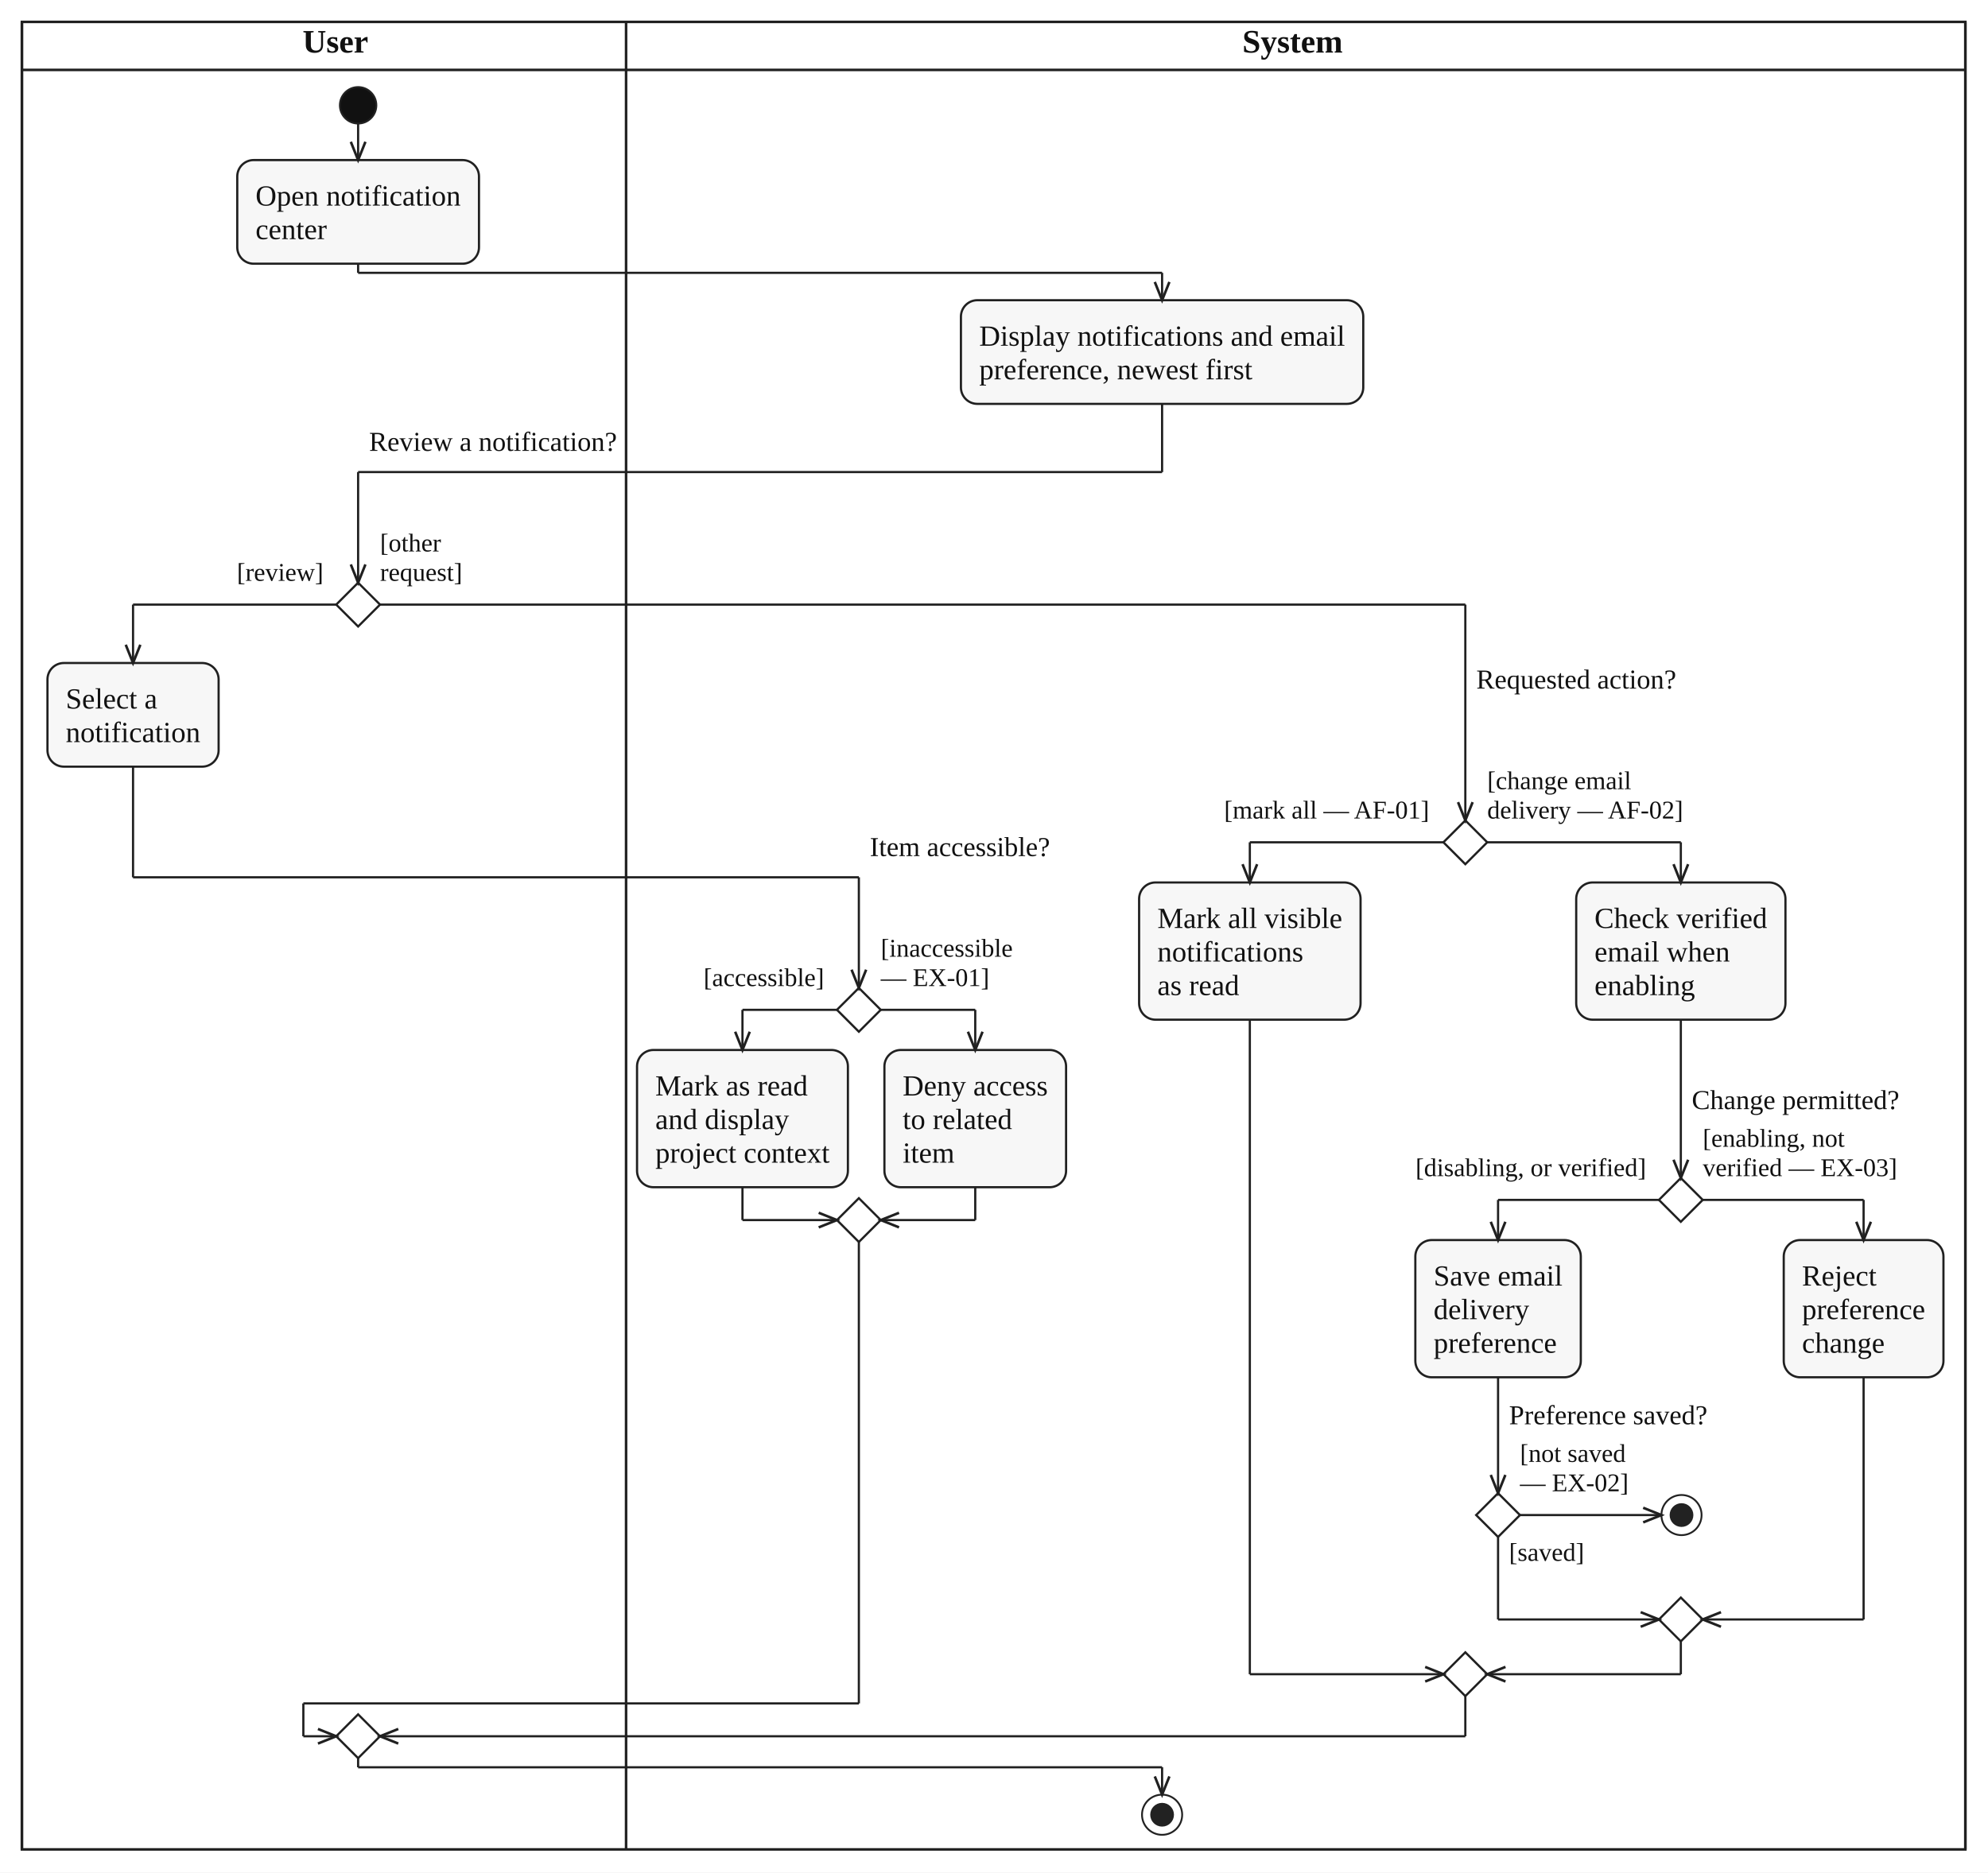
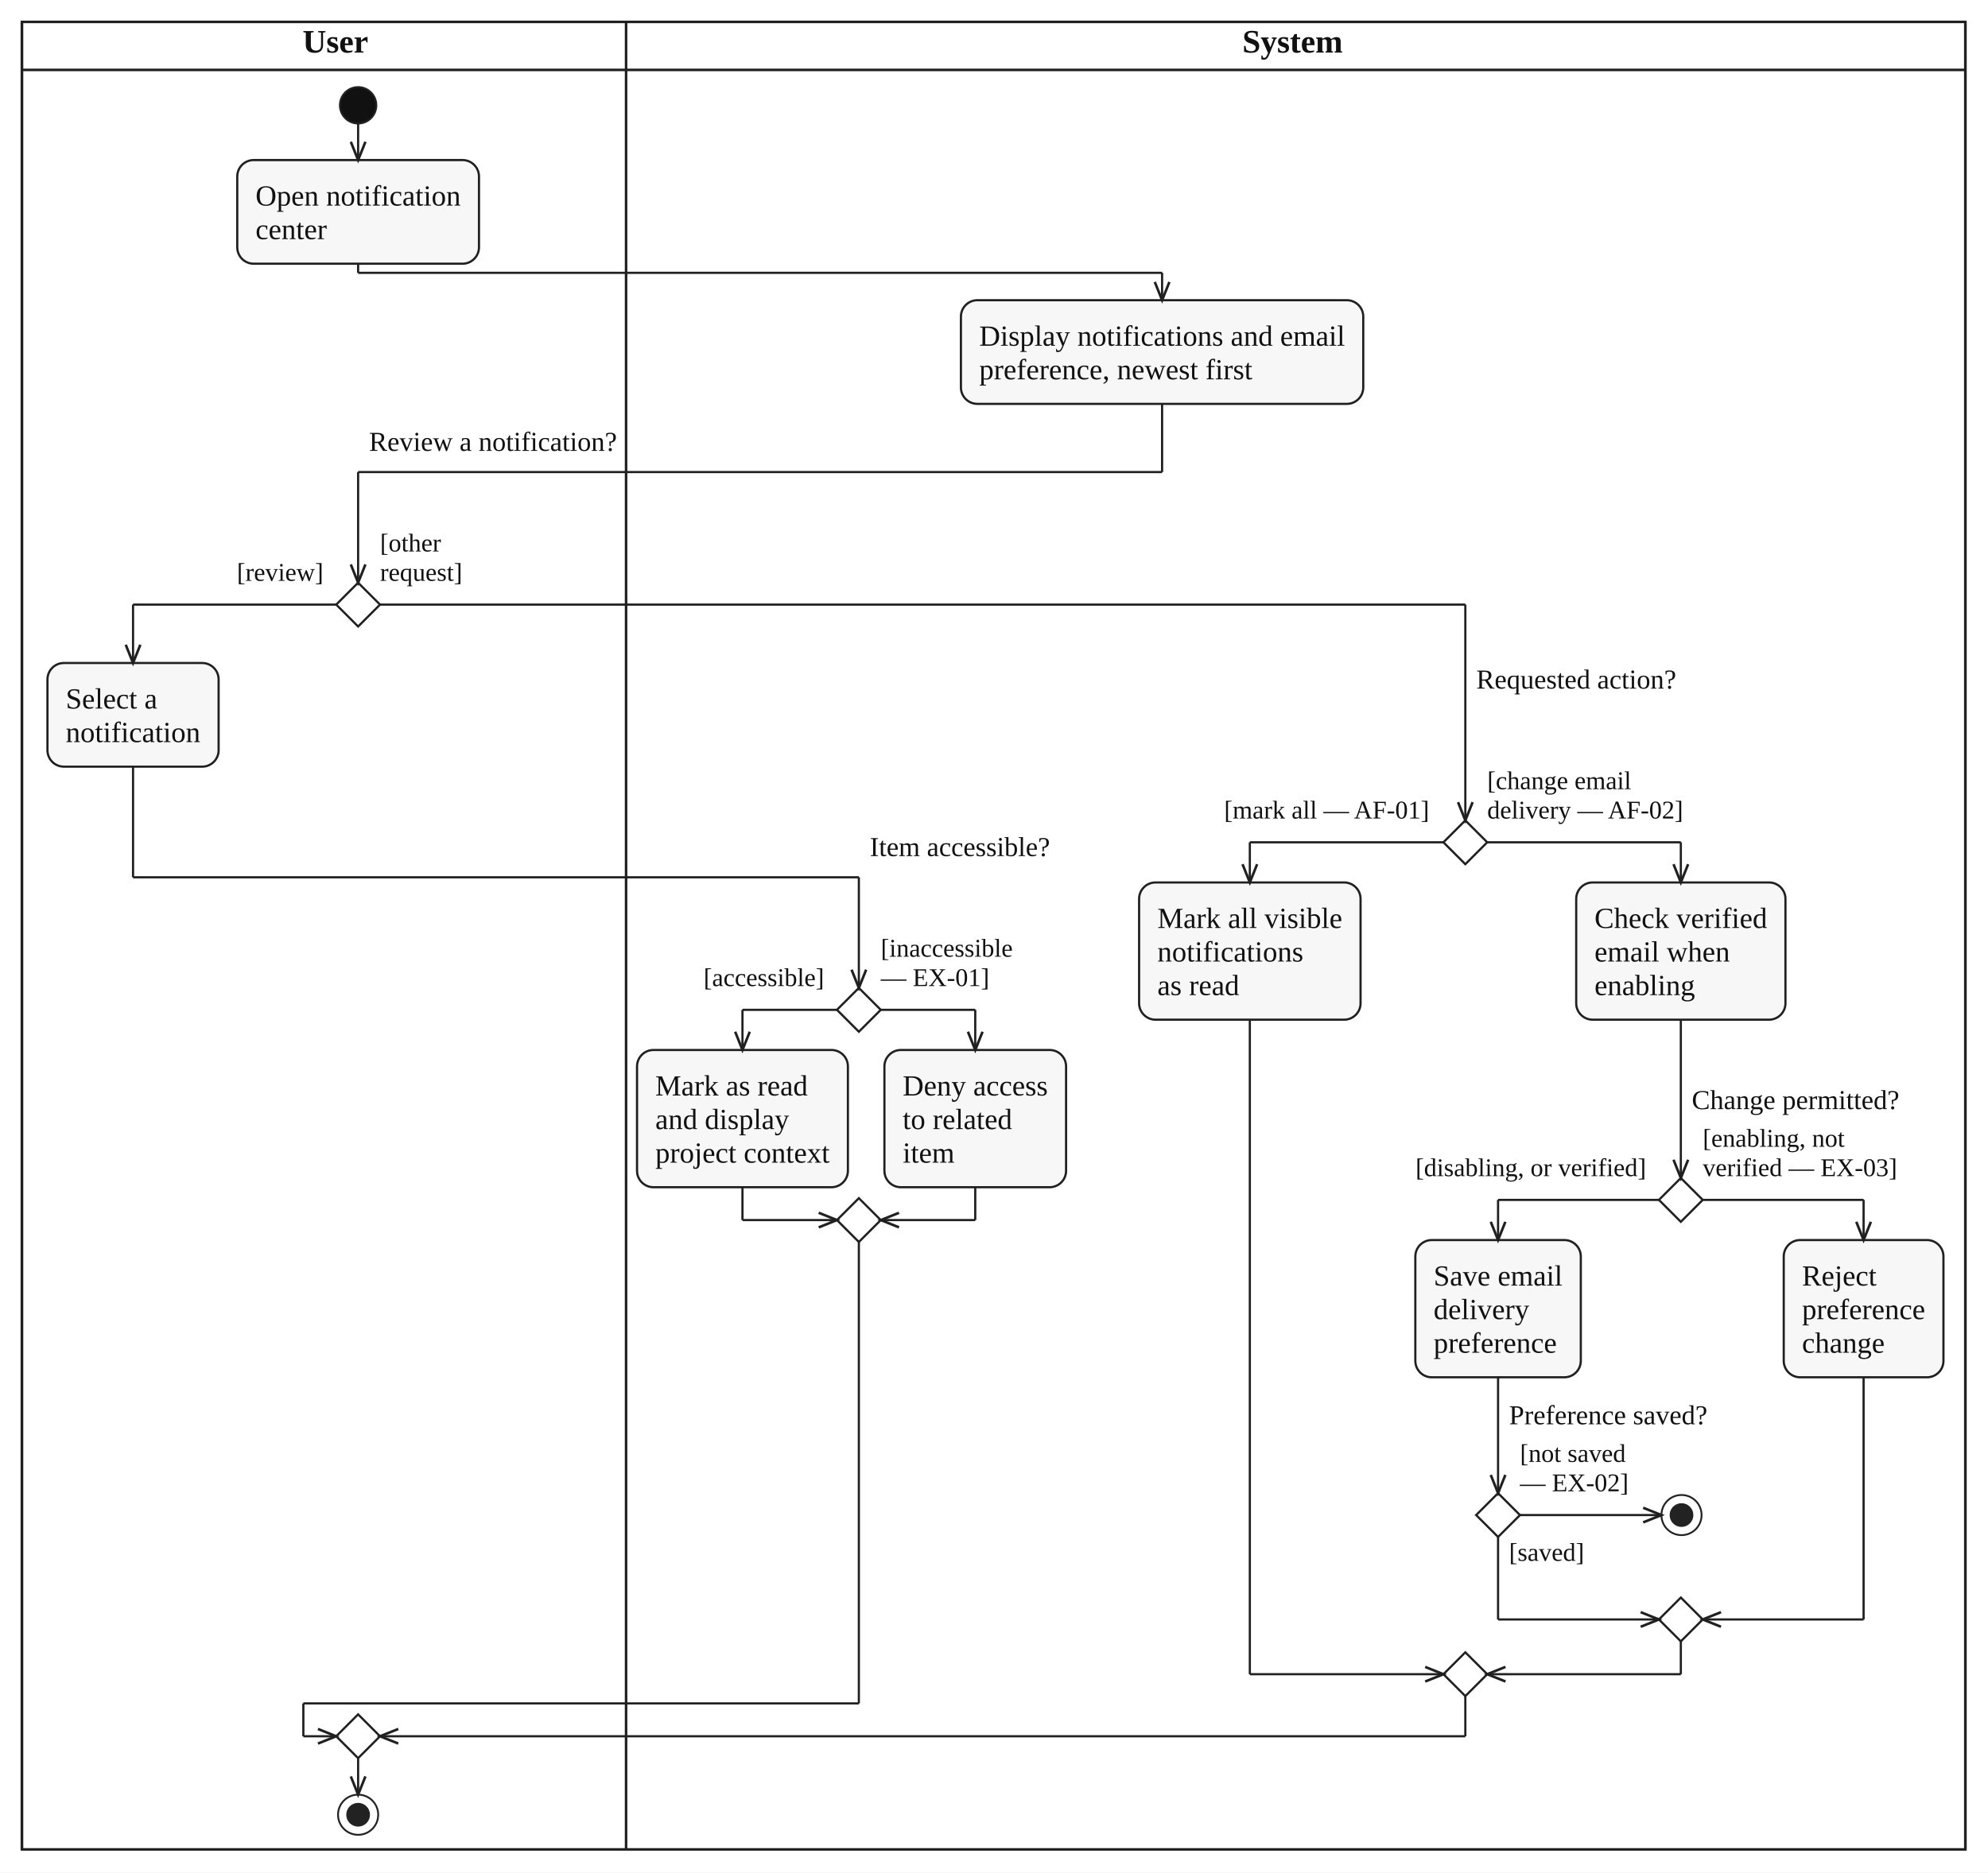
<svg xmlns="http://www.w3.org/2000/svg" contentStyleType="text/css" height="1026px" preserveAspectRatio="none" style="width:1089px;height:1026px;background:#FFFFFF;" version="1.1" viewBox="-5 0.394 1089 1026" width="1089px" zoomAndPan="magnify" data-pres-formatted="1">
  <rect id="pres-background" x="-5" y="0.394" width="1089" height="1026" fill="#FFFFFF" stroke="none" />
  <defs />
  <g>
    <rect fill="#FFFFFF" height="30.698" style="stroke:#FFFFFF;stroke-width:1.0;" width="1049.848" x="15" y="12.394" />
    <ellipse cx="191.172" cy="58.092" fill="#111111" rx="10" ry="10" style="stroke:#222222;stroke-width:1.0;" />
    <rect fill="#F7F7F7" height="56.797" rx="9" ry="9" style="stroke:#202020;stroke-width:1.2;" width="132.414" x="124.965" y="88.092" />
    <text fill="#111111" font-family="Times New Roman" font-size="16" lengthAdjust="spacing" textLength="112.414" x="134.965" y="113.029">Open notification</text>
    <text fill="#111111" font-family="Times New Roman" font-size="16" lengthAdjust="spacing" textLength="39.078" x="134.965" y="131.428">center</text>
    <polygon fill="#FFFFFF" points="191.172,319.673,203.172,331.673,191.172,343.673,179.172,331.673,191.172,319.673" style="stroke:#202020;stroke-width:1.2;" />
    <text fill="#111111" font-family="Times New Roman" font-size="15" lengthAdjust="spacing" textLength="135.784" x="197.172" y="247.434">Review a notification?</text>
    <text fill="#111111" font-family="Times New Roman" font-size="15" lengthAdjust="spacing" textLength="3.75" x="197.172" y="264.683"> </text>
    <text fill="#111111" font-family="Times New Roman" font-size="15" lengthAdjust="spacing" textLength="3.75" x="197.172" y="281.931"> </text>
    <text fill="#111111" font-family="Times New Roman" font-size="15" lengthAdjust="spacing" textLength="3.75" x="197.172" y="299.18"> </text>
    <text fill="#111111" font-family="Times New Roman" font-size="15" lengthAdjust="spacing" textLength="3.75" x="197.172" y="316.428"> </text>
    <text fill="#111111" font-family="Times New Roman" font-size="14" lengthAdjust="spacing" textLength="54.414" x="124.758" y="318.644">[review]  </text>
    <text fill="#111111" font-family="Times New Roman" font-size="6" lengthAdjust="spacing" textLength="1.5" x="124.758" y="327.274"> </text>
    <text fill="#111111" font-family="Times New Roman" font-size="14" lengthAdjust="spacing" textLength="40.428" x="203.172" y="302.546">  [other</text>
    <text fill="#111111" font-family="Times New Roman" font-size="14" lengthAdjust="spacing" textLength="52.09" x="203.172" y="318.644">  request]</text>
    <text fill="#111111" font-family="Times New Roman" font-size="6" lengthAdjust="spacing" textLength="1.5" x="203.172" y="327.274"> </text>
    <rect fill="#F7F7F7" height="56.797" rx="9" ry="9" style="stroke:#202020;stroke-width:1.2;" width="93.758" x="21" y="363.673" />
    <text fill="#111111" font-family="Times New Roman" font-size="16" lengthAdjust="spacing" textLength="50.195" x="31" y="388.61">Select a</text>
    <text fill="#111111" font-family="Times New Roman" font-size="16" lengthAdjust="spacing" textLength="73.758" x="31" y="407.009">notification</text>
    <polygon fill="#FFFFFF" points="191.172,939.742,203.172,951.742,191.172,963.742,179.172,951.742,191.172,939.742" style="stroke:#202020;stroke-width:1.2;" />
+     <ellipse cx="191.172" cy="994.742" fill="none" rx="11" ry="11" style="stroke:#222222;stroke-width:1.0;" />
+     <ellipse cx="191.172" cy="994.742" fill="#222222" rx="6" ry="6" style="stroke:#222222;stroke-width:1.0;" />
    <line style="stroke:#202020;stroke-width:1.4;" x1="7" x2="7" y1="12.394" y2="1013.742" />
    <rect fill="#F7F7F7" height="56.797" rx="9" ry="9" style="stroke:#202020;stroke-width:1.2;" width="220.398" x="521.381" y="164.889" />
    <text fill="#111111" font-family="Times New Roman" font-size="16" lengthAdjust="spacing" textLength="200.398" x="531.381" y="189.826">Display notifications and email</text>
    <text fill="#111111" font-family="Times New Roman" font-size="16" lengthAdjust="spacing" textLength="149.695" x="531.381" y="208.225">preference, newest first</text>
    <polygon fill="#FFFFFF" points="465.471,541.712,477.471,553.712,465.471,565.712,453.471,553.712,465.471,541.712" style="stroke:#202020;stroke-width:1.2;" />
    <text fill="#111111" font-family="Times New Roman" font-size="15" lengthAdjust="spacing" textLength="98.694" x="471.471" y="469.474">Item accessible?</text>
    <text fill="#111111" font-family="Times New Roman" font-size="15" lengthAdjust="spacing" textLength="3.75" x="471.471" y="486.722"> </text>
    <text fill="#111111" font-family="Times New Roman" font-size="15" lengthAdjust="spacing" textLength="3.75" x="471.471" y="503.971"> </text>
    <text fill="#111111" font-family="Times New Roman" font-size="15" lengthAdjust="spacing" textLength="3.75" x="471.471" y="521.219"> </text>
    <text fill="#111111" font-family="Times New Roman" font-size="15" lengthAdjust="spacing" textLength="3.75" x="471.471" y="538.468"> </text>
    <text fill="#111111" font-family="Times New Roman" font-size="14" lengthAdjust="spacing" textLength="73.069" x="380.402" y="540.684">[accessible]  </text>
    <text fill="#111111" font-family="Times New Roman" font-size="6" lengthAdjust="spacing" textLength="1.5" x="380.402" y="549.314"> </text>
    <text fill="#111111" font-family="Times New Roman" font-size="14" lengthAdjust="spacing" textLength="79.297" x="477.471" y="524.585">  [inaccessible</text>
    <text fill="#111111" font-family="Times New Roman" font-size="14" lengthAdjust="spacing" textLength="66.486" x="477.471" y="540.684">  — EX-01]</text>
    <text fill="#111111" font-family="Times New Roman" font-size="6" lengthAdjust="spacing" textLength="1.5" x="477.471" y="549.314"> </text>
    <rect fill="#F7F7F7" height="75.195" rx="9" ry="9" style="stroke:#202020;stroke-width:1.2;" width="115.516" x="343.956" y="575.712" />
    <text fill="#111111" font-family="Times New Roman" font-size="16" lengthAdjust="spacing" textLength="83.516" x="353.956" y="600.65">Mark as read</text>
    <text fill="#111111" font-family="Times New Roman" font-size="16" lengthAdjust="spacing" textLength="73.32" x="353.956" y="619.048">and display</text>
    <text fill="#111111" font-family="Times New Roman" font-size="16" lengthAdjust="spacing" textLength="95.516" x="353.956" y="637.447">project context</text>
    <rect fill="#F7F7F7" height="75.195" rx="9" ry="9" style="stroke:#202020;stroke-width:1.2;" width="99.516" x="479.471" y="575.712" />
    <text fill="#111111" font-family="Times New Roman" font-size="16" lengthAdjust="spacing" textLength="79.516" x="489.471" y="600.65">Deny access</text>
    <text fill="#111111" font-family="Times New Roman" font-size="16" lengthAdjust="spacing" textLength="59.969" x="489.471" y="619.048">to related</text>
    <text fill="#111111" font-family="Times New Roman" font-size="16" lengthAdjust="spacing" textLength="28.438" x="489.471" y="637.447">item</text>
    <polygon fill="#FFFFFF" points="465.471,656.908,477.471,668.908,465.471,680.908,453.471,668.908,465.471,656.908" style="stroke:#202020;stroke-width:1.2;" />
    <polygon fill="#FFFFFF" points="797.689,449.916,809.689,461.916,797.689,473.916,785.689,461.916,797.689,449.916" style="stroke:#202020;stroke-width:1.2;" />
    <text fill="#111111" font-family="Times New Roman" font-size="15" lengthAdjust="spacing" textLength="109.541" x="803.689" y="377.677">Requested action?</text>
    <text fill="#111111" font-family="Times New Roman" font-size="15" lengthAdjust="spacing" textLength="3.75" x="803.689" y="394.925"> </text>
    <text fill="#111111" font-family="Times New Roman" font-size="15" lengthAdjust="spacing" textLength="3.75" x="803.689" y="412.174"> </text>
    <text fill="#111111" font-family="Times New Roman" font-size="15" lengthAdjust="spacing" textLength="3.75" x="803.689" y="429.422"> </text>
    <text fill="#111111" font-family="Times New Roman" font-size="15" lengthAdjust="spacing" textLength="3.75" x="803.689" y="446.671"> </text>
    <text fill="#111111" font-family="Times New Roman" font-size="14" lengthAdjust="spacing" textLength="120.142" x="665.548" y="448.887">[mark all — AF-01]  </text>
    <text fill="#111111" font-family="Times New Roman" font-size="6" lengthAdjust="spacing" textLength="1.5" x="665.548" y="457.517"> </text>
    <text fill="#111111" font-family="Times New Roman" font-size="14" lengthAdjust="spacing" textLength="85.9" x="809.689" y="432.789">  [change email</text>
    <text fill="#111111" font-family="Times New Roman" font-size="14" lengthAdjust="spacing" textLength="115.09" x="809.689" y="448.887">  delivery — AF-02]</text>
    <text fill="#111111" font-family="Times New Roman" font-size="6" lengthAdjust="spacing" textLength="1.5" x="809.689" y="457.517"> </text>
    <rect fill="#F7F7F7" height="75.195" rx="9" ry="9" style="stroke:#202020;stroke-width:1.2;" width="121.312" x="618.987" y="483.916" />
    <text fill="#111111" font-family="Times New Roman" font-size="16" lengthAdjust="spacing" textLength="101.312" x="628.987" y="508.853">Mark all visible</text>
    <text fill="#111111" font-family="Times New Roman" font-size="16" lengthAdjust="spacing" textLength="79.984" x="628.987" y="527.251">notifications</text>
    <text fill="#111111" font-family="Times New Roman" font-size="16" lengthAdjust="spacing" textLength="44.859" x="628.987" y="545.65">as read</text>
    <rect fill="#F7F7F7" height="75.195" rx="9" ry="9" style="stroke:#202020;stroke-width:1.2;" width="114.625" x="858.423" y="483.916" />
    <text fill="#111111" font-family="Times New Roman" font-size="16" lengthAdjust="spacing" textLength="94.625" x="868.423" y="508.853">Check verified</text>
    <text fill="#111111" font-family="Times New Roman" font-size="16" lengthAdjust="spacing" textLength="74.195" x="868.423" y="527.251">email when</text>
    <text fill="#111111" font-family="Times New Roman" font-size="16" lengthAdjust="spacing" textLength="55.094" x="868.423" y="545.65">enabling</text>
    <polygon fill="#FFFFFF" points="915.736,645.856,927.736,657.856,915.736,669.856,903.736,657.856,915.736,645.856" style="stroke:#202020;stroke-width:1.2;" />
    <text fill="#111111" font-family="Times New Roman" font-size="15" lengthAdjust="spacing" textLength="113.709" x="921.736" y="608.115">Change permitted?</text>
    <text fill="#111111" font-family="Times New Roman" font-size="15" lengthAdjust="spacing" textLength="3.75" x="921.736" y="625.363"> </text>
    <text fill="#111111" font-family="Times New Roman" font-size="15" lengthAdjust="spacing" textLength="3.75" x="921.736" y="642.612"> </text>
    <text fill="#111111" font-family="Times New Roman" font-size="14" lengthAdjust="spacing" textLength="133.349" x="770.387" y="644.828">[disabling, or verified]  </text>
    <text fill="#111111" font-family="Times New Roman" font-size="6" lengthAdjust="spacing" textLength="1.5" x="770.387" y="653.458"> </text>
    <text fill="#111111" font-family="Times New Roman" font-size="14" lengthAdjust="spacing" textLength="84.759" x="927.736" y="628.73">  [enabling, not</text>
    <text fill="#111111" font-family="Times New Roman" font-size="14" lengthAdjust="spacing" textLength="113.518" x="927.736" y="644.828">  verified — EX-03]</text>
    <text fill="#111111" font-family="Times New Roman" font-size="6" lengthAdjust="spacing" textLength="1.5" x="927.736" y="653.458"> </text>
    <rect fill="#F7F7F7" height="75.195" rx="9" ry="9" style="stroke:#202020;stroke-width:1.2;" width="90.641" x="770.299" y="679.856" />
    <text fill="#111111" font-family="Times New Roman" font-size="16" lengthAdjust="spacing" textLength="70.641" x="780.299" y="704.794">Save email</text>
    <text fill="#111111" font-family="Times New Roman" font-size="16" lengthAdjust="spacing" textLength="52.422" x="780.299" y="723.192">delivery</text>
    <text fill="#111111" font-family="Times New Roman" font-size="16" lengthAdjust="spacing" textLength="67.492" x="780.299" y="741.591">preference</text>
    <polygon fill="#FFFFFF" points="815.62,818.542,827.62,830.542,815.62,842.542,803.62,830.542,815.62,818.542" style="stroke:#202020;stroke-width:1.2;" />
    <text fill="#111111" font-family="Times New Roman" font-size="15" lengthAdjust="spacing" textLength="108.677" x="821.62" y="780.8">Preference saved?</text>
    <text fill="#111111" font-family="Times New Roman" font-size="15" lengthAdjust="spacing" textLength="3.75" x="821.62" y="798.049"> </text>
    <text fill="#111111" font-family="Times New Roman" font-size="15" lengthAdjust="spacing" textLength="3.75" x="821.62" y="815.297"> </text>
    <text fill="#111111" font-family="Times New Roman" font-size="14" lengthAdjust="spacing" textLength="48.2" x="821.62" y="855.612">[saved]  </text>
    <text fill="#111111" font-family="Times New Roman" font-size="6" lengthAdjust="spacing" textLength="1.5" x="821.62" y="864.242"> </text>
    <text fill="#111111" font-family="Times New Roman" font-size="14" lengthAdjust="spacing" textLength="64.928" x="827.62" y="801.415">  [not saved</text>
    <text fill="#111111" font-family="Times New Roman" font-size="14" lengthAdjust="spacing" textLength="66.486" x="827.62" y="817.514">  — EX-02]</text>
    <text fill="#111111" font-family="Times New Roman" font-size="6" lengthAdjust="spacing" textLength="1.5" x="827.62" y="826.144"> </text>
    <ellipse cx="916.106" cy="830.542" fill="none" rx="11" ry="11" style="stroke:#222222;stroke-width:1.0;" />
    <ellipse cx="916.106" cy="830.542" fill="#222222" rx="6" ry="6" style="stroke:#222222;stroke-width:1.0;" />
    <rect fill="#F7F7F7" height="75.195" rx="9" ry="9" style="stroke:#202020;stroke-width:1.2;" width="87.492" x="972.106" y="679.856" />
    <text fill="#111111" font-family="Times New Roman" font-size="16" lengthAdjust="spacing" textLength="40.867" x="982.106" y="704.794">Reject</text>
    <text fill="#111111" font-family="Times New Roman" font-size="16" lengthAdjust="spacing" textLength="67.492" x="982.106" y="723.192">preference</text>
    <text fill="#111111" font-family="Times New Roman" font-size="16" lengthAdjust="spacing" textLength="45.305" x="982.106" y="741.591">change</text>
    <polygon fill="#FFFFFF" points="915.736,875.742,927.736,887.742,915.736,899.742,903.736,887.742,915.736,875.742" style="stroke:#202020;stroke-width:1.2;" />
    <polygon fill="#FFFFFF" points="797.689,905.742,809.689,917.742,797.689,929.742,785.689,917.742,797.689,905.742" style="stroke:#202020;stroke-width:1.2;" />
-     <ellipse cx="631.58" cy="994.742" fill="none" rx="11" ry="11" style="stroke:#222222;stroke-width:1.0;" />
-     <ellipse cx="631.58" cy="994.742" fill="#222222" rx="6" ry="6" style="stroke:#222222;stroke-width:1.0;" />
    <line style="stroke:#202020;stroke-width:1.4;" x1="337.956" x2="337.956" y1="12.394" y2="1013.742" />
    <line style="stroke:#202020;stroke-width:1.4;" x1="1071.598" x2="1071.598" y1="12.394" y2="1013.742" />
    <line style="stroke:#202020;stroke-width:1.2;" x1="191.172" x2="191.172" y1="68.092" y2="88.092" />
    <polyline points="187.172,78.092 191.172,88.092 195.172,78.092" fill="none" stroke="#202020" stroke-width="1.4" stroke-linejoin="miter" stroke-linecap="butt" class="open-arrowhead" />
    <line style="stroke:#202020;stroke-width:1.2;" x1="179.172" x2="67.879" y1="331.673" y2="331.673" />
    <line style="stroke:#202020;stroke-width:1.2;" x1="67.879" x2="67.879" y1="331.673" y2="363.673" />
    <polyline points="63.879,353.673 67.879,363.673 71.879,353.673" fill="none" stroke="#202020" stroke-width="1.4" stroke-linejoin="miter" stroke-linecap="butt" class="open-arrowhead" />
+     <line style="stroke:#202020;stroke-width:1.2;" x1="191.172" x2="191.172" y1="963.742" y2="983.742" />
+     <polyline points="187.172,973.742 191.172,983.742 195.172,973.742" fill="none" stroke="#202020" stroke-width="1.4" stroke-linejoin="miter" stroke-linecap="butt" class="open-arrowhead" />
    <line style="stroke:#202020;stroke-width:1.2;" x1="453.471" x2="401.713" y1="553.712" y2="553.712" />
    <line style="stroke:#202020;stroke-width:1.2;" x1="401.713" x2="401.713" y1="553.712" y2="575.712" />
    <polyline points="397.713,565.712 401.713,575.712 405.713,565.712" fill="none" stroke="#202020" stroke-width="1.4" stroke-linejoin="miter" stroke-linecap="butt" class="open-arrowhead" />
    <line style="stroke:#202020;stroke-width:1.2;" x1="477.471" x2="529.229" y1="553.712" y2="553.712" />
    <line style="stroke:#202020;stroke-width:1.2;" x1="529.229" x2="529.229" y1="553.712" y2="575.712" />
    <polyline points="525.229,565.712 529.229,575.712 533.229,565.712" fill="none" stroke="#202020" stroke-width="1.4" stroke-linejoin="miter" stroke-linecap="butt" class="open-arrowhead" />
    <line style="stroke:#202020;stroke-width:1.2;" x1="401.713" x2="401.713" y1="650.908" y2="668.908" />
    <line style="stroke:#202020;stroke-width:1.2;" x1="401.713" x2="453.471" y1="668.908" y2="668.908" />
    <polyline points="443.471,664.908 453.471,668.908 443.471,672.908" fill="none" stroke="#202020" stroke-width="1.4" stroke-linejoin="miter" stroke-linecap="butt" class="open-arrowhead" />
    <line style="stroke:#202020;stroke-width:1.2;" x1="529.229" x2="529.229" y1="650.908" y2="668.908" />
    <line style="stroke:#202020;stroke-width:1.2;" x1="529.229" x2="477.471" y1="668.908" y2="668.908" />
    <polyline points="487.471,664.908 477.471,668.908 487.471,672.908" fill="none" stroke="#202020" stroke-width="1.4" stroke-linejoin="miter" stroke-linecap="butt" class="open-arrowhead" />
    <line style="stroke:#202020;stroke-width:1.2;" x1="815.62" x2="815.62" y1="842.542" y2="887.742" />
    <line style="stroke:#202020;stroke-width:1.2;" x1="815.62" x2="903.736" y1="887.742" y2="887.742" />
    <polyline points="893.736,883.742 903.736,887.742 893.736,891.742" fill="none" stroke="#202020" stroke-width="1.4" stroke-linejoin="miter" stroke-linecap="butt" class="open-arrowhead" />
    <line style="stroke:#202020;stroke-width:1.2;" x1="827.62" x2="905.106" y1="830.542" y2="830.542" />
    <polyline points="895.106,826.542 905.106,830.542 895.106,834.542" fill="none" stroke="#202020" stroke-width="1.4" stroke-linejoin="miter" stroke-linecap="butt" class="open-arrowhead" />
    <line style="stroke:#202020;stroke-width:1.2;" x1="815.62" x2="815.62" y1="755.052" y2="818.542" />
    <polyline points="811.62,808.542 815.62,818.542 819.62,808.542" fill="none" stroke="#202020" stroke-width="1.4" stroke-linejoin="miter" stroke-linecap="butt" class="open-arrowhead" />
    <line style="stroke:#202020;stroke-width:1.2;" x1="903.736" x2="815.62" y1="657.856" y2="657.856" />
    <line style="stroke:#202020;stroke-width:1.2;" x1="815.62" x2="815.62" y1="657.856" y2="679.856" />
    <polyline points="811.62,669.856 815.62,679.856 819.62,669.856" fill="none" stroke="#202020" stroke-width="1.4" stroke-linejoin="miter" stroke-linecap="butt" class="open-arrowhead" />
    <line style="stroke:#202020;stroke-width:1.2;" x1="927.736" x2="1015.852" y1="657.856" y2="657.856" />
    <line style="stroke:#202020;stroke-width:1.2;" x1="1015.852" x2="1015.852" y1="657.856" y2="679.856" />
    <polyline points="1011.852,669.856 1015.852,679.856 1019.852,669.856" fill="none" stroke="#202020" stroke-width="1.4" stroke-linejoin="miter" stroke-linecap="butt" class="open-arrowhead" />
    <line style="stroke:#202020;stroke-width:1.2;" x1="1015.852" x2="1015.852" y1="755.052" y2="887.742" />
    <line style="stroke:#202020;stroke-width:1.2;" x1="1015.852" x2="927.736" y1="887.742" y2="887.742" />
    <polyline points="937.736,883.742 927.736,887.742 937.736,891.742" fill="none" stroke="#202020" stroke-width="1.4" stroke-linejoin="miter" stroke-linecap="butt" class="open-arrowhead" />
    <line style="stroke:#202020;stroke-width:1.2;" x1="915.736" x2="915.736" y1="559.111" y2="645.856" />
    <polyline points="911.736,635.856 915.736,645.856 919.736,635.856" fill="none" stroke="#202020" stroke-width="1.4" stroke-linejoin="miter" stroke-linecap="butt" class="open-arrowhead" />
    <line style="stroke:#202020;stroke-width:1.2;" x1="785.689" x2="679.643" y1="461.916" y2="461.916" />
    <line style="stroke:#202020;stroke-width:1.2;" x1="679.643" x2="679.643" y1="461.916" y2="483.916" />
    <polyline points="675.643,473.916 679.643,483.916 683.643,473.916" fill="none" stroke="#202020" stroke-width="1.4" stroke-linejoin="miter" stroke-linecap="butt" class="open-arrowhead" />
    <line style="stroke:#202020;stroke-width:1.2;" x1="809.689" x2="915.736" y1="461.916" y2="461.916" />
    <line style="stroke:#202020;stroke-width:1.2;" x1="915.736" x2="915.736" y1="461.916" y2="483.916" />
    <polyline points="911.736,473.916 915.736,483.916 919.736,473.916" fill="none" stroke="#202020" stroke-width="1.4" stroke-linejoin="miter" stroke-linecap="butt" class="open-arrowhead" />
    <line style="stroke:#202020;stroke-width:1.2;" x1="679.643" x2="679.643" y1="559.111" y2="917.742" />
    <line style="stroke:#202020;stroke-width:1.2;" x1="679.643" x2="785.689" y1="917.742" y2="917.742" />
    <polyline points="775.689,913.742 785.689,917.742 775.689,921.742" fill="none" stroke="#202020" stroke-width="1.4" stroke-linejoin="miter" stroke-linecap="butt" class="open-arrowhead" />
    <line style="stroke:#202020;stroke-width:1.2;" x1="915.736" x2="915.736" y1="899.742" y2="917.742" />
    <line style="stroke:#202020;stroke-width:1.2;" x1="915.736" x2="809.689" y1="917.742" y2="917.742" />
    <polyline points="819.689,913.742 809.689,917.742 819.689,921.742" fill="none" stroke="#202020" stroke-width="1.4" stroke-linejoin="miter" stroke-linecap="butt" class="open-arrowhead" />
    <line style="stroke:#202020;stroke-width:1.2;" x1="191.172" x2="191.172" y1="144.889" y2="149.889" />
    <line style="stroke:#202020;stroke-width:1.2;" x1="191.172" x2="631.58" y1="149.889" y2="149.889" />
    <line style="stroke:#202020;stroke-width:1.2;" x1="631.58" x2="631.58" y1="149.889" y2="164.889" />
    <polyline points="627.58,154.889 631.58,164.889 635.58,154.889" fill="none" stroke="#202020" stroke-width="1.4" stroke-linejoin="miter" stroke-linecap="butt" class="open-arrowhead" />
    <line style="stroke:#202020;stroke-width:1.2;" x1="67.879" x2="67.879" y1="420.47" y2="481.091" />
    <line style="stroke:#202020;stroke-width:1.2;" x1="67.879" x2="465.471" y1="481.091" y2="481.091" />
    <line style="stroke:#202020;stroke-width:1.2;" x1="465.471" x2="465.471" y1="481.091" y2="541.712" />
    <polyline points="461.471,531.712 465.471,541.712 469.471,531.712" fill="none" stroke="#202020" stroke-width="1.4" stroke-linejoin="miter" stroke-linecap="butt" class="open-arrowhead" />
    <line style="stroke:#202020;stroke-width:1.2;" x1="203.172" x2="797.689" y1="331.673" y2="331.673" />
    <line style="stroke:#202020;stroke-width:1.2;" x1="797.689" x2="797.689" y1="331.673" y2="449.916" />
    <polyline points="793.689,439.916 797.689,449.916 801.689,439.916" fill="none" stroke="#202020" stroke-width="1.4" stroke-linejoin="miter" stroke-linecap="butt" class="open-arrowhead" />
    <line style="stroke:#202020;stroke-width:1.2;" x1="465.471" x2="465.471" y1="680.908" y2="933.742" />
    <line style="stroke:#202020;stroke-width:1.2;" x1="465.471" x2="161.172" y1="933.742" y2="933.742" />
    <line style="stroke:#202020;stroke-width:1.2;" x1="161.172" x2="161.172" y1="933.742" y2="951.742" />
    <line style="stroke:#202020;stroke-width:1.2;" x1="161.172" x2="179.172" y1="951.742" y2="951.742" />
    <polyline points="169.172,947.742 179.172,951.742 169.172,955.742" fill="none" stroke="#202020" stroke-width="1.4" stroke-linejoin="miter" stroke-linecap="butt" class="open-arrowhead" />
    <line style="stroke:#202020;stroke-width:1.2;" x1="797.689" x2="797.689" y1="929.742" y2="951.742" />
    <line style="stroke:#202020;stroke-width:1.2;" x1="797.689" x2="203.172" y1="951.742" y2="951.742" />
    <polyline points="213.172,947.742 203.172,951.742 213.172,955.742" fill="none" stroke="#202020" stroke-width="1.4" stroke-linejoin="miter" stroke-linecap="butt" class="open-arrowhead" />
    <line style="stroke:#202020;stroke-width:1.2;" x1="631.58" x2="631.58" y1="221.685" y2="259.051" />
    <line style="stroke:#202020;stroke-width:1.2;" x1="631.58" x2="191.172" y1="259.051" y2="259.051" />
    <line style="stroke:#202020;stroke-width:1.2;" x1="191.172" x2="191.172" y1="259.051" y2="319.673" />
    <polyline points="187.172,309.673 191.172,319.673 195.172,309.673" fill="none" stroke="#202020" stroke-width="1.4" stroke-linejoin="miter" stroke-linecap="butt" class="open-arrowhead" />
-     <line style="stroke:#202020;stroke-width:1.2;" x1="191.172" x2="191.172" y1="963.742" y2="968.742" />
-     <line style="stroke:#202020;stroke-width:1.2;" x1="191.172" x2="631.58" y1="968.742" y2="968.742" />
-     <line style="stroke:#202020;stroke-width:1.2;" x1="631.58" x2="631.58" y1="968.742" y2="983.742" />
-     <polyline points="627.58,973.742 631.58,983.742 635.58,973.742" fill="none" stroke="#202020" stroke-width="1.4" stroke-linejoin="miter" stroke-linecap="butt" class="open-arrowhead" />
    <text fill="#111111" font-family="Times New Roman" font-size="18" font-weight="bold" lengthAdjust="spacing" textLength="35.982" x="160.737" y="29.198">User</text>
    <text fill="#111111" font-family="Times New Roman" font-size="7" font-weight="bold" lengthAdjust="spacing" textLength="1.75" x="156.237" y="39.627"> </text>
    <text fill="#111111" font-family="Times New Roman" font-size="18" font-weight="bold" lengthAdjust="spacing" textLength="54.993" x="675.53" y="29.198">System</text>
    <text fill="#111111" font-family="Times New Roman" font-size="7" font-weight="bold" lengthAdjust="spacing" textLength="1.75" x="671.03" y="39.627"> </text>
  </g>
  <g id="pres-frame" fill="none" stroke="#202020" stroke-width="1.4">
    <rect x="7" y="12.394" width="1064.598" height="1001.349" />
    <line x1="7" x2="1071.598" y1="38.698" y2="38.698" />
  </g>
</svg>
